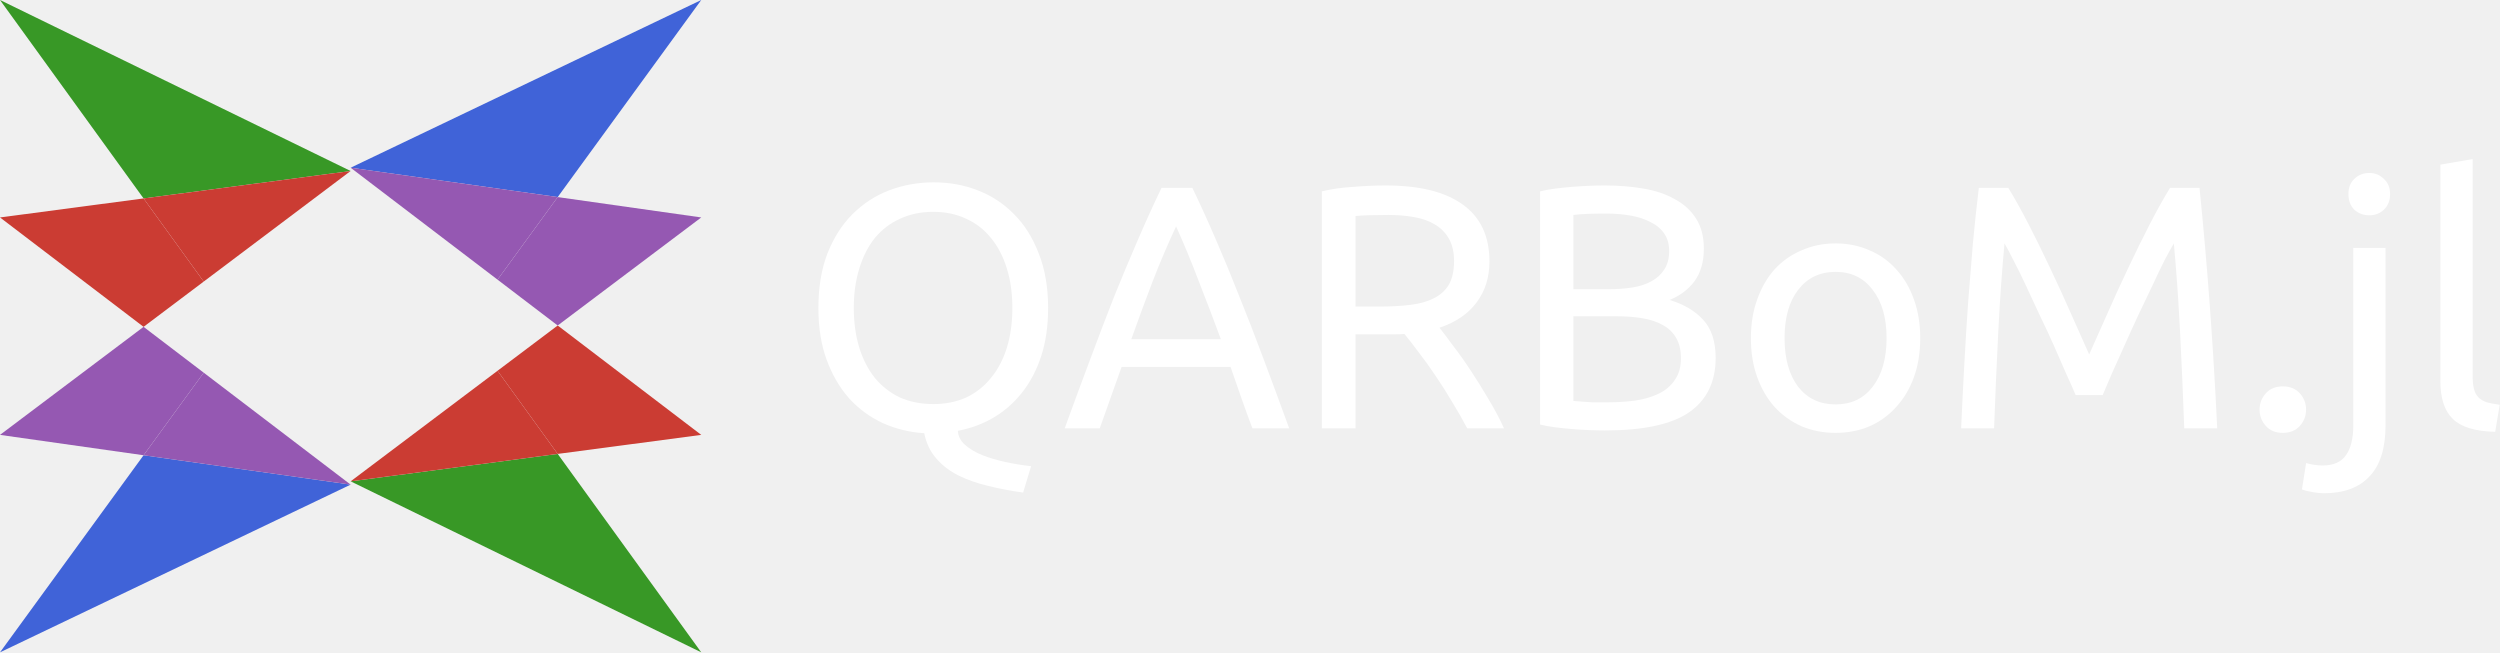
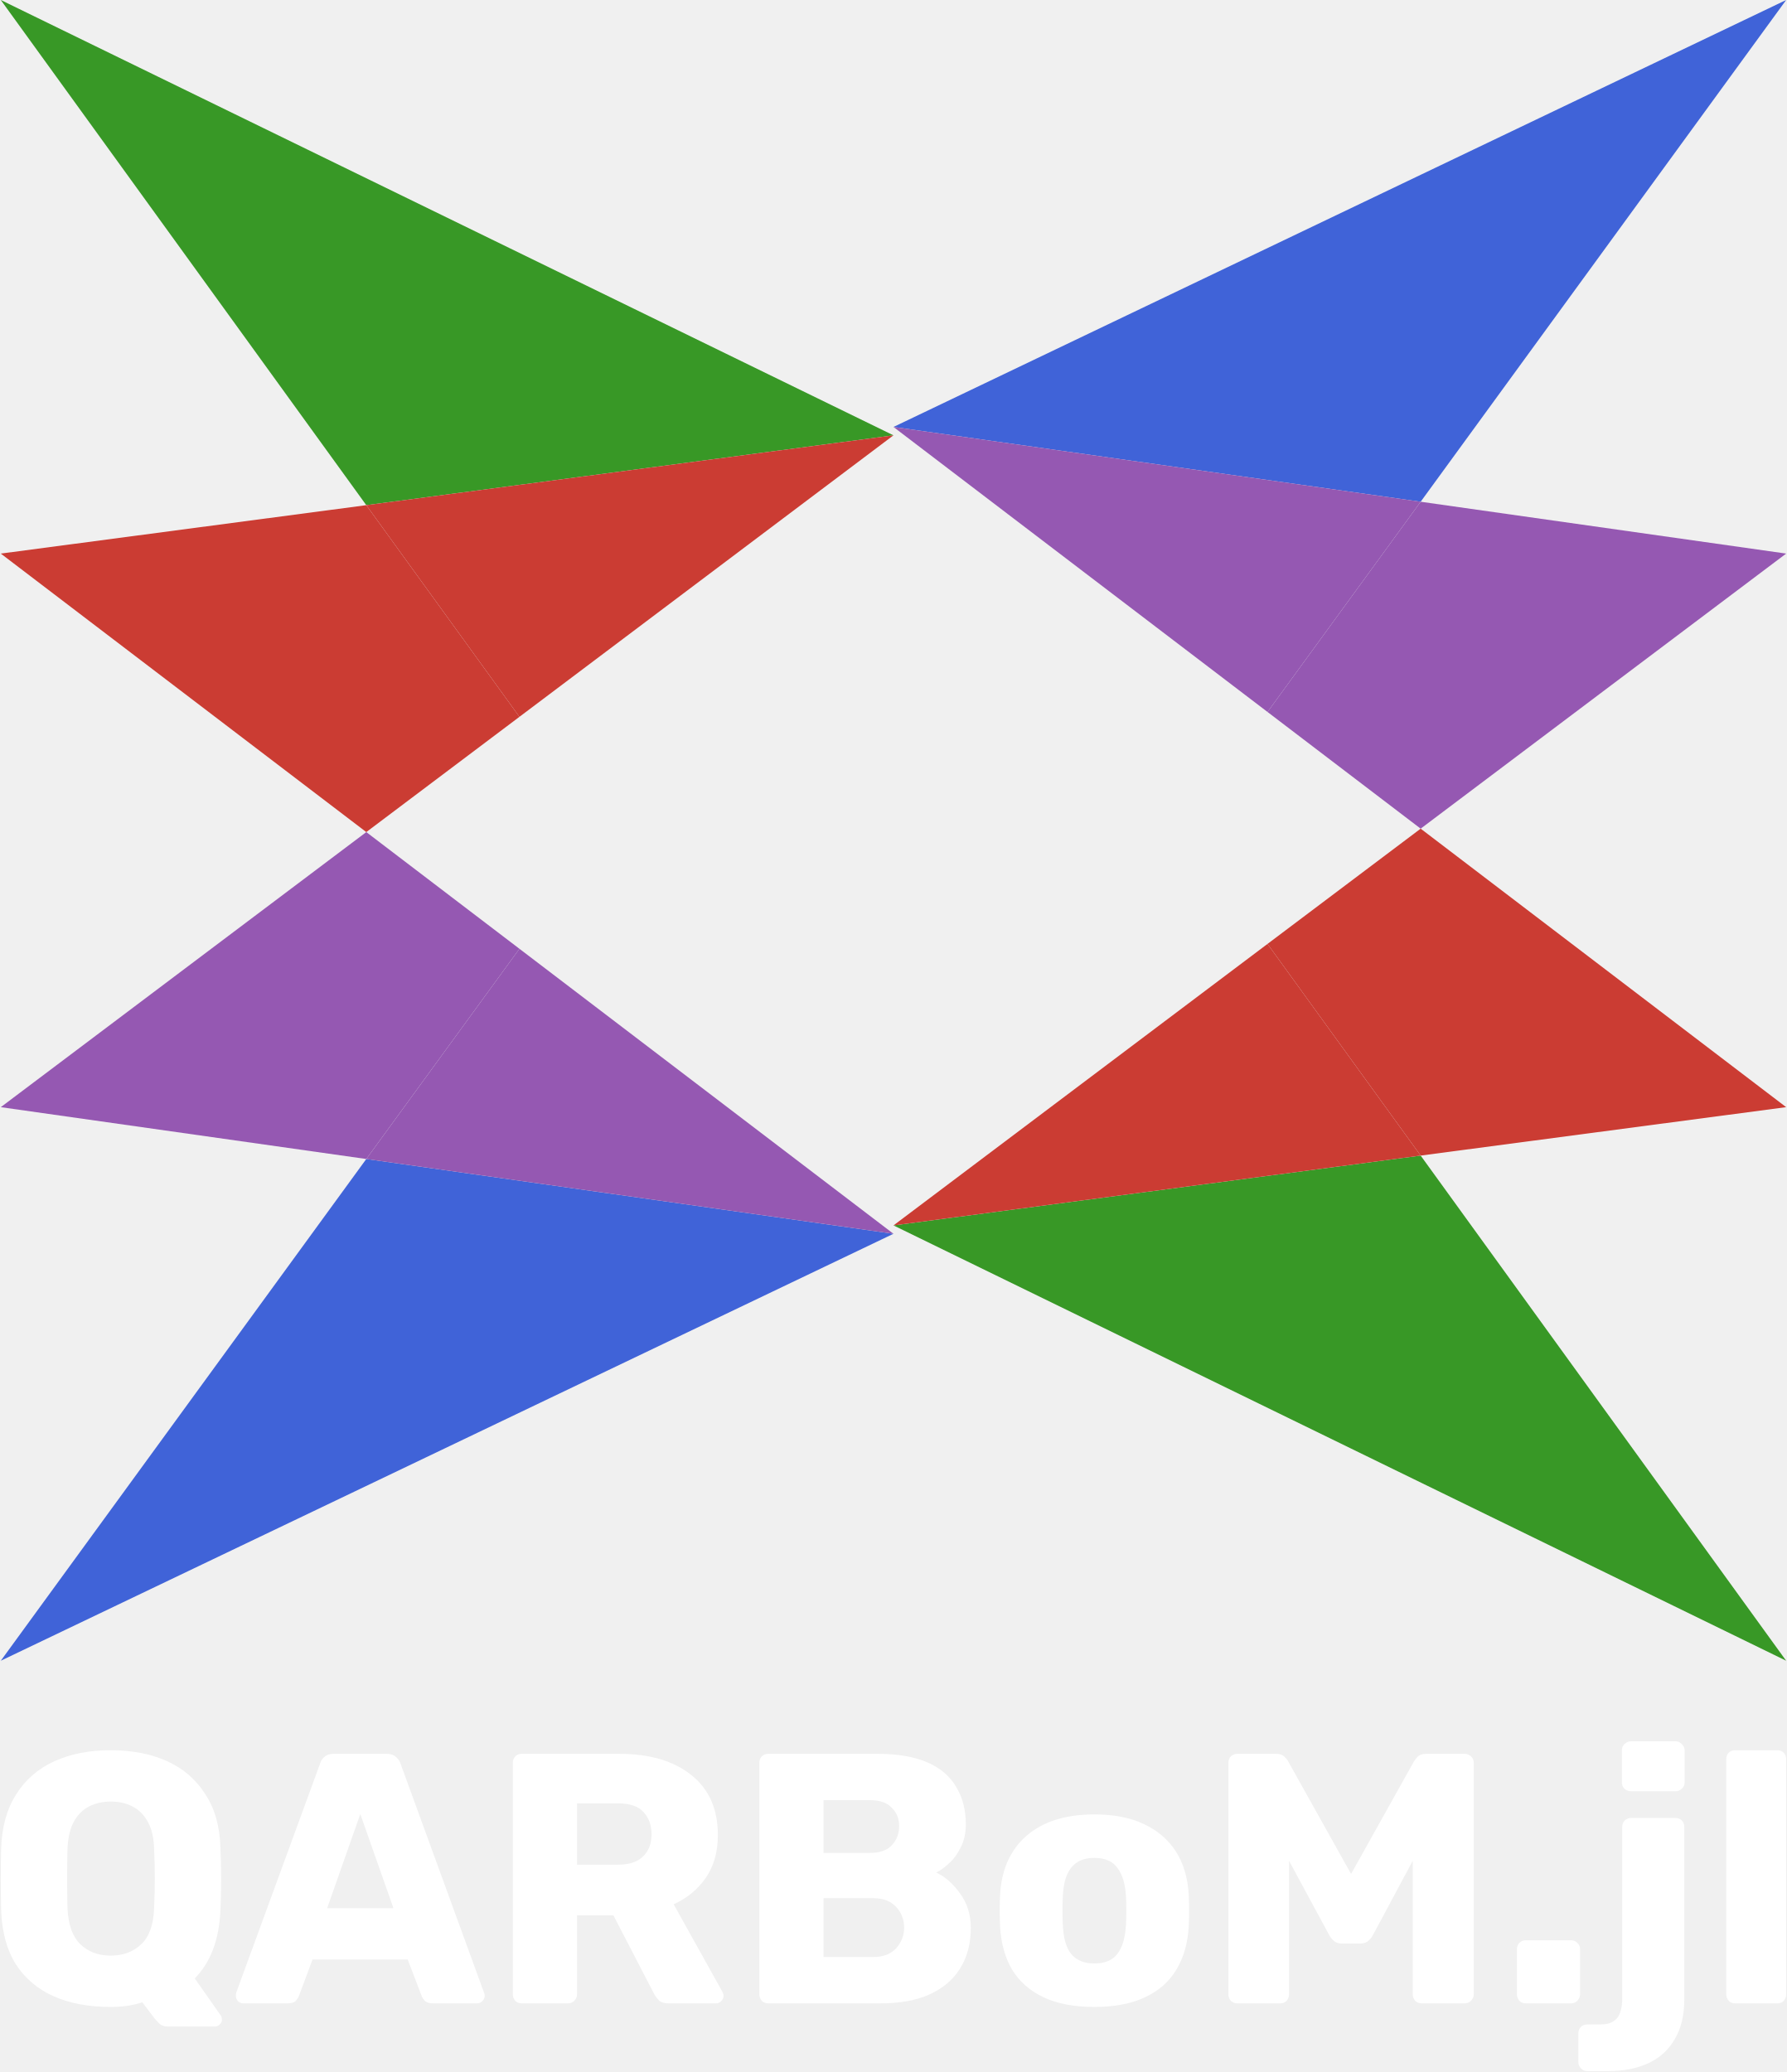
- <svg xmlns="http://www.w3.org/2000/svg" width="6082" height="1587" viewBox="0 0 6082 1587" fill="none">
-   <path d="M349.255 795.138L853 416L495.592 684.998L349.255 795.138Z" fill="#9558B2" />
-   <path d="M495.592 906.65L853 1179L349.255 795.138L495.592 906.65Z" fill="#CB3C33" />
-   <path d="M853 416L0 0L349.255 482.733L853 416Z" fill="#389826" />
-   <path d="M0 1587L853 1179L349.255 1107.54L0 1587Z" fill="#4063D8" />
-   <path d="M495.592 684.998L853 416L349.255 482.733L495.592 684.998Z" fill="#CB3C33" />
-   <path fill-rule="evenodd" clip-rule="evenodd" d="M0 529L349.255 482.733L495.592 684.998L349.255 795.138L0 529Z" fill="#CB3C33" />
-   <path d="M495.592 906.65L349.255 795.138L0 1058L349.255 1107.54L495.592 906.65Z" fill="#9558B2" />
-   <path d="M853 1179L495.592 906.65L349.255 1107.54L853 1179Z" fill="#9558B2" />
-   <path d="M1356.75 791.862L853 1171L1210.41 902.002L1356.75 791.862Z" fill="#9558B2" />
-   <path d="M1210.41 680.35L853 408L1356.75 791.862L1210.41 680.35Z" fill="#CB3C33" />
-   <path d="M853 1171L1706 1587L1356.75 1104.27L853 1171Z" fill="#389826" />
-   <path d="M1706 0L853 408L1356.75 479.457L1706 0Z" fill="#4063D8" />
-   <path d="M1210.41 902.002L853 1171L1356.75 1104.27L1210.41 902.002Z" fill="#CB3C33" />
-   <path fill-rule="evenodd" clip-rule="evenodd" d="M1706 1058L1356.75 1104.27L1210.41 902.002L1356.75 791.862L1706 1058Z" fill="#CB3C33" />
-   <path d="M1210.41 680.35L1356.75 791.862L1706 529L1356.75 479.457L1210.41 680.35Z" fill="#9558B2" />
-   <path d="M853 408L1210.41 680.35L1356.75 479.457L853 408Z" fill="#9558B2" />
-   <path d="M6070.31 1050.55C6021.91 1049.43 5987.58 1039.02 5967.32 1019.32C5947.06 999.622 5936.93 968.95 5936.93 927.304V400.538L6015.44 387.031V914.641C6015.44 927.586 6016.56 938.278 6018.81 946.72C6021.07 955.162 6024.72 961.915 6029.79 966.98C6034.85 972.045 6041.61 975.985 6050.05 978.799C6058.49 981.05 6068.9 983.02 6081.28 984.708L6070.31 1050.55Z" fill="white" />
-   <path d="M5653.35 1199.97C5646.59 1199.97 5637.87 1199.13 5627.18 1197.44C5616.48 1195.75 5607.48 1193.5 5600.16 1190.69L5610.29 1126.53C5615.92 1128.22 5622.39 1129.62 5629.71 1130.75C5637.02 1131.87 5643.78 1132.44 5649.97 1132.44C5676.98 1132.44 5696.12 1124 5707.37 1107.11C5719.19 1090.79 5725.1 1066.59 5725.1 1034.51V603.139H5803.61V1033.67C5803.61 1089.95 5790.66 1131.59 5764.78 1158.61C5739.45 1186.18 5702.31 1199.97 5653.35 1199.97ZM5763.93 523.786C5749.86 523.786 5737.76 519.284 5727.63 510.28C5718.07 500.712 5713.28 488.05 5713.28 472.292C5713.28 456.534 5718.07 444.152 5727.63 435.148C5737.76 425.581 5749.86 420.797 5763.93 420.797C5778 420.797 5789.82 425.581 5799.39 435.148C5809.52 444.152 5814.58 456.534 5814.58 472.292C5814.58 488.05 5809.52 500.712 5799.39 510.28C5789.82 519.284 5778 523.786 5763.93 523.786Z" fill="white" />
-   <path d="M5610.22 996.529C5610.22 1011.72 5605.15 1024.95 5595.02 1036.2C5584.89 1047.46 5571.1 1053.09 5553.66 1053.09C5536.21 1053.09 5522.42 1047.46 5512.29 1036.2C5502.16 1024.95 5497.1 1011.72 5497.1 996.529C5497.1 981.333 5502.16 968.108 5512.29 956.852C5522.42 945.597 5536.21 939.969 5553.66 939.969C5571.1 939.969 5584.89 945.597 5595.02 956.852C5605.15 968.108 5610.22 981.333 5610.22 996.529Z" fill="white" />
-   <path d="M5049.6 961.071C5043.98 947.564 5036.38 930.399 5026.81 909.576C5017.81 888.753 5007.96 866.242 4997.26 842.042C4986.57 817.842 4975.03 793.08 4962.65 767.755C4950.83 741.866 4939.58 717.667 4928.89 695.155C4918.19 672.081 4908.06 651.54 4898.5 633.531C4889.49 615.521 4882.18 601.733 4876.55 592.166C4870.36 658.574 4865.29 730.611 4861.35 808.275C4857.41 885.376 4854.04 963.322 4851.22 1042.11H4771.03C4773.28 991.461 4775.81 940.529 4778.62 889.316C4781.44 837.54 4784.53 786.889 4787.91 737.364C4791.85 687.276 4795.79 638.596 4799.73 591.322C4804.23 544.048 4809.01 499.306 4814.08 457.098H4885.83C4901.03 481.86 4917.35 511.125 4934.8 544.892C4952.24 578.659 4969.69 614.114 4987.13 651.258C5004.58 687.839 5021.46 724.702 5037.79 761.845C5054.11 798.426 5069.02 831.912 5082.53 862.302C5096.03 831.912 5110.95 798.426 5127.27 761.845C5143.59 724.702 5160.47 687.839 5177.92 651.258C5195.36 614.114 5212.81 578.659 5230.26 544.892C5247.7 511.125 5264.02 481.86 5279.22 457.098H5350.97C5370.11 645.63 5384.46 840.635 5394.03 1042.11H5313.83C5311.02 963.322 5307.64 885.376 5303.7 808.275C5299.76 730.611 5294.7 658.574 5288.51 592.166C5282.88 601.733 5275.28 615.521 5265.71 633.531C5256.71 651.54 5246.86 672.081 5236.17 695.155C5225.47 717.667 5213.94 741.866 5201.56 767.755C5189.74 793.08 5178.48 817.842 5167.79 842.042C5157.1 866.242 5146.97 888.753 5137.4 909.576C5128.39 930.399 5121.08 947.564 5115.45 961.071H5049.6Z" fill="white" />
-   <path d="M4671.54 822.624C4671.54 857.517 4666.48 889.033 4656.35 917.172C4646.22 945.311 4631.87 969.511 4613.3 989.771C4595.29 1010.03 4573.62 1025.79 4548.29 1037.05C4522.97 1047.74 4495.39 1053.08 4465.56 1053.08C4435.74 1053.08 4408.16 1047.74 4382.84 1037.05C4357.51 1025.79 4335.56 1010.03 4316.99 989.771C4298.98 969.511 4284.91 945.311 4274.78 917.172C4264.65 889.033 4259.59 857.517 4259.59 822.624C4259.59 788.294 4264.65 757.06 4274.78 728.921C4284.91 700.219 4298.98 675.738 4316.99 655.477C4335.56 635.217 4357.51 619.741 4382.84 609.048C4408.16 597.792 4435.74 592.164 4465.56 592.164C4495.39 592.164 4522.97 597.792 4548.29 609.048C4573.62 619.741 4595.29 635.217 4613.3 655.477C4631.87 675.738 4646.22 700.219 4656.35 728.921C4666.48 757.06 4671.54 788.294 4671.54 822.624ZM4589.66 822.624C4589.66 773.099 4578.4 733.986 4555.89 705.284C4533.94 676.019 4503.83 661.387 4465.56 661.387C4427.3 661.387 4396.91 676.019 4374.39 705.284C4352.45 733.986 4341.47 773.099 4341.47 822.624C4341.47 872.149 4352.45 911.544 4374.39 940.809C4396.91 969.511 4427.3 983.862 4465.56 983.862C4503.83 983.862 4533.94 969.511 4555.89 940.809C4578.4 911.544 4589.66 872.149 4589.66 822.624Z" fill="white" />
-   <path d="M3904.54 1047.18C3892.72 1047.18 3879.78 1046.89 3865.71 1046.33C3852.2 1045.77 3838.42 1044.92 3824.35 1043.8C3810.84 1042.67 3797.33 1041.27 3783.83 1039.58C3770.32 1037.89 3757.94 1035.64 3746.68 1032.83V465.539C3757.94 462.725 3770.32 460.473 3783.83 458.785C3797.33 457.097 3810.84 455.69 3824.35 454.564C3838.42 453.439 3852.2 452.594 3865.71 452.032C3879.22 451.469 3891.88 451.188 3903.7 451.188C3937.47 451.188 3968.98 453.72 3998.25 458.785C4028.07 463.85 4053.68 472.573 4075.07 484.955C4097.01 496.773 4114.18 512.531 4126.56 532.228C4138.94 551.926 4145.13 576.126 4145.13 604.828C4145.13 636.906 4137.54 663.357 4122.34 684.18C4107.14 704.44 4086.88 719.636 4061.56 729.766C4095.89 739.896 4123.18 755.935 4143.44 777.884C4163.7 799.832 4173.83 830.786 4173.83 870.743C4173.83 929.273 4152.17 973.451 4108.83 1003.28C4066.06 1032.54 3997.96 1047.18 3904.54 1047.18ZM3827.72 769.442V975.421C3833.91 975.984 3841.23 976.547 3849.67 977.109C3856.99 977.672 3865.43 978.235 3875 978.798C3885.13 978.798 3896.66 978.798 3909.61 978.798C3933.81 978.798 3956.6 977.391 3977.99 974.577C3999.93 971.2 4019.07 965.572 4035.39 957.693C4051.71 949.814 4064.65 938.84 4074.22 924.771C4084.35 910.701 4089.42 892.973 4089.42 871.587C4089.42 852.453 4085.76 836.413 4078.44 823.469C4071.13 809.963 4060.43 799.27 4046.36 791.391C4032.86 783.512 4016.54 777.884 3997.4 774.507C3978.27 771.13 3956.88 769.442 3933.24 769.442H3827.72ZM3827.72 703.596H3913.83C3934.09 703.596 3953.22 702.189 3971.23 699.375C3989.24 696.561 4004.72 691.496 4017.66 684.18C4031.17 676.864 4041.58 667.297 4048.9 655.478C4056.78 643.66 4060.72 628.746 4060.72 610.737C4060.72 593.853 4056.78 579.784 4048.9 568.528C4041.02 556.71 4030.04 547.424 4015.97 540.67C4002.47 533.354 3986.43 528.008 3967.86 524.631C3949.28 521.254 3929.59 519.566 3908.76 519.566C3887.94 519.566 3871.62 519.847 3859.8 520.41C3847.98 520.973 3837.29 521.817 3827.72 522.943V703.596Z" fill="white" />
-   <path d="M3501.95 797.3C3510.96 808.556 3522.21 823.469 3535.72 842.041C3549.79 860.05 3564.14 880.311 3578.77 902.822C3593.4 924.771 3607.75 947.845 3621.82 972.044C3636.46 996.244 3648.84 1019.6 3658.97 1042.11H3569.49C3558.23 1020.73 3545.85 999.058 3532.34 977.109C3519.4 955.161 3506.17 934.338 3492.67 914.64C3479.16 894.38 3465.65 875.527 3452.14 858.081C3439.2 840.634 3427.38 825.439 3416.69 812.495C3409.37 813.058 3401.78 813.339 3393.9 813.339C3386.58 813.339 3378.98 813.339 3371.1 813.339H3297.66V1042.11H3215.78V465.539C3238.85 459.911 3264.46 456.253 3292.6 454.564C3321.3 452.313 3347.47 451.188 3371.1 451.188C3453.27 451.188 3515.74 466.664 3558.51 497.617C3601.85 528.57 3623.51 574.719 3623.51 636.062C3623.51 674.894 3613.1 708.099 3592.28 735.675C3572.02 763.251 3541.91 783.793 3501.95 797.3ZM3377.86 522.943C3342.96 522.943 3316.23 523.787 3297.66 525.475V745.805H3355.91C3384.05 745.805 3409.37 744.398 3431.88 741.584C3454.4 738.77 3473.25 733.424 3488.44 725.545C3504.2 717.666 3516.3 706.692 3524.74 692.622C3533.19 677.99 3537.41 658.855 3537.41 635.218C3537.41 613.269 3533.19 594.979 3524.74 580.346C3516.3 565.714 3504.77 554.177 3490.13 545.735C3476.06 537.294 3459.18 531.384 3439.48 528.008C3420.35 524.631 3399.81 522.943 3377.86 522.943Z" fill="white" />
-   <path d="M3046.87 1042.11C3037.3 1016.79 3028.3 992.024 3019.85 967.824C3011.41 943.062 3002.69 918.018 2993.68 892.693H2728.61L2675.43 1042.11H2590.17C2612.68 980.206 2633.78 923.083 2653.48 870.744C2673.18 817.842 2692.31 767.755 2710.89 720.481C2730.02 673.207 2748.87 628.184 2767.45 585.412C2786.02 542.078 2805.43 499.306 2825.69 457.098H2900.82C2921.09 499.306 2940.5 542.078 2959.07 585.412C2977.64 628.184 2996.22 673.207 3014.79 720.481C3033.92 767.755 3053.34 817.842 3073.04 870.744C3092.73 923.083 3113.84 980.206 3136.35 1042.11H3046.87ZM2970.05 825.159C2952.04 776.196 2934.03 728.922 2916.02 683.337C2898.57 637.189 2880.28 593.01 2861.15 550.801C2841.45 593.01 2822.6 637.189 2804.59 683.337C2787.14 728.922 2769.7 776.196 2752.25 825.159H2970.05Z" fill="white" />
-   <path d="M1991 749.182C1991 699.094 1998.32 654.915 2012.95 616.646C2028.14 578.377 2048.4 546.579 2073.73 521.254C2099.62 495.366 2129.44 475.95 2163.21 463.006C2197.54 450.062 2233.84 443.59 2272.11 443.59C2309.82 443.59 2345.27 450.062 2378.48 463.006C2412.24 475.95 2441.79 495.366 2467.12 521.254C2492.44 546.579 2512.42 578.377 2527.05 616.646C2542.25 654.915 2549.84 699.094 2549.84 749.182C2549.84 793.079 2544.22 832.192 2532.96 866.522C2521.71 900.852 2505.95 930.68 2485.69 956.005C2465.99 980.767 2442.63 1001.03 2415.62 1016.79C2389.17 1031.98 2360.75 1042.39 2330.36 1048.02C2330.92 1060.96 2336.55 1072.22 2347.24 1081.79C2358.5 1091.92 2372.57 1100.36 2389.45 1107.11C2406.33 1113.87 2425.19 1119.49 2446.01 1124C2466.83 1128.5 2487.66 1131.88 2508.48 1134.13L2489.06 1198.28C2459.8 1194.34 2431.66 1189 2404.65 1182.24C2378.2 1176.05 2354 1167.61 2332.05 1156.92C2310.66 1146.23 2292.65 1132.44 2278.02 1115.55C2263.39 1099.23 2253.54 1078.69 2248.47 1053.93C2213.02 1051.68 2179.53 1043.52 2148.02 1029.45C2116.5 1014.82 2089.21 994.837 2066.13 969.512C2043.06 943.624 2024.77 912.389 2011.26 875.808C1997.75 839.227 1991 797.018 1991 749.182ZM2077.11 749.182C2077.11 784.637 2081.61 816.997 2090.61 846.262C2099.62 874.964 2112.28 899.445 2128.6 919.705C2145.48 939.966 2165.74 955.724 2189.38 966.979C2213.58 977.672 2240.59 983.019 2270.42 983.019C2300.25 983.019 2326.98 977.672 2350.62 966.979C2374.26 955.724 2394.23 939.966 2410.56 919.705C2427.44 899.445 2440.38 874.964 2449.39 846.262C2458.39 816.997 2462.89 784.637 2462.89 749.182C2462.89 713.726 2458.39 681.648 2449.39 652.946C2440.38 623.681 2427.44 598.918 2410.56 578.658C2394.23 558.398 2374.26 542.921 2350.62 532.228C2326.98 520.973 2300.25 515.345 2270.42 515.345C2240.59 515.345 2213.58 520.973 2189.38 532.228C2165.74 542.921 2145.48 558.398 2128.6 578.658C2112.28 598.918 2099.62 623.681 2090.61 652.946C2081.61 681.648 2077.11 713.726 2077.11 749.182Z" fill="white" />
+ <svg xmlns="http://www.w3.org/2000/svg" width="1707" height="1980" viewBox="0 0 1707 1980" fill="none">
+   <path d="M350.005 795.138L853.75 416L496.343 684.998L350.005 795.138Z" fill="#9558B2" />
+   <path d="M496.343 906.65L853.75 1179L350.005 795.138L496.343 906.65Z" fill="#CB3C33" />
+   <path d="M853.75 416L0.75 0L350.005 482.733L853.75 416Z" fill="#389826" />
+   <path d="M0.75 1587L853.75 1179L350.005 1107.54L0.75 1587Z" fill="#4063D8" />
+   <path d="M496.343 684.998L853.75 416L350.005 482.733L496.343 684.998Z" fill="#CB3C33" />
+   <path fill-rule="evenodd" clip-rule="evenodd" d="M0.75 529L350.005 482.733L496.343 684.998L350.005 795.138L0.75 529Z" fill="#CB3C33" />
+   <path d="M496.343 906.65L350.005 795.138L0.75 1058L350.005 1107.54L496.343 906.65Z" fill="#9558B2" />
+   <path d="M853.75 1179L496.343 906.65L350.005 1107.54L853.75 1179Z" fill="#9558B2" />
+   <path d="M1357.5 791.862L853.75 1171L1211.16 902.002L1357.5 791.862Z" fill="#9558B2" />
+   <path d="M1211.16 680.35L853.75 408L1357.5 791.862L1211.16 680.35Z" fill="#CB3C33" />
+   <path d="M853.75 1171L1706.75 1587L1357.5 1104.27L853.75 1171Z" fill="#389826" />
+   <path d="M1706.75 9.45926e-05L853.75 408L1357.5 479.457L1706.75 9.45926e-05Z" fill="#4063D8" />
+   <path d="M1211.16 902.002L853.75 1171L1357.5 1104.27L1211.16 902.002Z" fill="#CB3C33" />
+   <path fill-rule="evenodd" clip-rule="evenodd" d="M1706.75 1058L1357.5 1104.27L1211.16 902.002L1357.5 791.862L1706.75 1058Z" fill="#CB3C33" />
+   <path d="M1211.16 680.35L1357.5 791.862L1706.75 529L1357.5 479.457L1211.16 680.35Z" fill="#9558B2" />
+   <path d="M853.75 408L1211.16 680.35L1357.5 479.457L853.75 408Z" fill="#9558B2" />
+   <path d="M1658.03 1914.43C1655.53 1914.43 1653.49 1913.63 1651.9 1912.04C1650.31 1910.22 1649.51 1908.18 1649.51 1905.91V1681.04C1649.51 1678.54 1650.31 1676.49 1651.9 1674.9C1653.49 1673.31 1655.53 1672.52 1658.03 1672.52H1698.23C1700.73 1672.52 1702.78 1673.31 1704.37 1674.9C1705.96 1676.49 1706.75 1678.54 1706.75 1681.04V1905.91C1706.75 1908.18 1705.96 1910.22 1704.37 1912.04C1702.78 1913.63 1700.73 1914.43 1698.23 1914.43H1658.03Z" fill="white" />
+   <path d="M1516.72 1979.16C1514.22 1979.16 1512.18 1978.25 1510.59 1976.43C1509 1974.84 1508.2 1972.91 1508.2 1970.64V1943.04C1508.2 1940.55 1509 1938.5 1510.59 1936.91C1512.18 1935.32 1514.22 1934.53 1516.72 1934.53H1529.33C1535.01 1934.53 1539.32 1933.39 1542.27 1931.12C1545.23 1929.07 1547.27 1926.12 1548.41 1922.26C1549.54 1918.63 1550.11 1914.42 1550.11 1909.65V1745.77C1550.11 1743.27 1550.91 1741.23 1552.5 1739.64C1554.31 1738.05 1556.36 1737.25 1558.63 1737.25H1600.88C1603.38 1737.25 1605.42 1738.05 1607.01 1739.64C1608.6 1741.23 1609.39 1743.27 1609.39 1745.77V1911.02C1609.39 1925.78 1606.44 1938.16 1600.54 1948.15C1594.86 1958.38 1586.57 1966.1 1575.66 1971.32C1564.76 1976.55 1551.47 1979.16 1535.8 1979.16H1516.72ZM1558.29 1711.7C1556.02 1711.7 1553.97 1710.9 1552.16 1709.31C1550.57 1707.72 1549.77 1705.68 1549.77 1703.18V1672.52C1549.77 1670.25 1550.57 1668.32 1552.16 1666.73C1553.97 1664.91 1556.02 1664 1558.29 1664H1601.22C1603.49 1664 1605.42 1664.91 1607.01 1666.73C1608.83 1668.32 1609.74 1670.25 1609.74 1672.52V1703.18C1609.74 1705.68 1608.83 1707.72 1607.01 1709.31C1605.42 1710.9 1603.49 1711.7 1601.22 1711.7H1558.29Z" fill="white" />
+   <path d="M1458.02 1914.42C1455.52 1914.42 1453.48 1913.63 1451.89 1912.04C1450.3 1910.22 1449.5 1908.18 1449.5 1905.91V1862.64C1449.5 1860.14 1450.3 1858.09 1451.89 1856.5C1453.48 1854.91 1455.52 1854.12 1458.02 1854.12H1501.29C1503.56 1854.12 1505.49 1854.91 1507.08 1856.5C1508.9 1858.09 1509.81 1860.14 1509.81 1862.64V1905.91C1509.81 1908.18 1508.9 1910.22 1507.08 1912.04C1505.49 1913.63 1503.56 1914.42 1501.29 1914.42H1458.02Z" fill="white" />
+   <path d="M1182.31 1914.42C1180.04 1914.42 1178 1913.63 1176.18 1912.04C1174.59 1910.22 1173.8 1908.18 1173.8 1905.91V1684.44C1173.8 1681.95 1174.59 1679.9 1176.18 1678.31C1178 1676.72 1180.04 1675.93 1182.31 1675.93H1219.11C1222.97 1675.93 1225.81 1676.95 1227.63 1678.99C1229.45 1680.81 1230.58 1682.29 1231.04 1683.42L1291 1790.75L1350.97 1683.42C1351.65 1682.29 1352.78 1680.81 1354.37 1678.99C1356.19 1676.95 1359.03 1675.93 1362.89 1675.93H1399.35C1401.85 1675.93 1403.89 1676.72 1405.48 1678.31C1407.3 1679.9 1408.21 1681.95 1408.21 1684.44V1905.91C1408.21 1908.18 1407.3 1910.22 1405.48 1912.04C1403.89 1913.63 1401.85 1914.42 1399.35 1914.42H1358.8C1356.31 1914.42 1354.15 1913.63 1352.33 1912.04C1350.74 1910.22 1349.95 1908.18 1349.95 1905.91V1778.14L1311.79 1849.35C1310.65 1851.39 1309.17 1853.21 1307.36 1854.8C1305.54 1856.39 1303.04 1857.19 1299.86 1857.19H1282.14C1278.96 1857.19 1276.47 1856.39 1274.65 1854.8C1272.83 1853.21 1271.35 1851.39 1270.22 1849.35L1231.72 1778.14V1905.91C1231.72 1908.18 1230.92 1910.22 1229.33 1912.04C1227.74 1913.63 1225.7 1914.42 1223.2 1914.42H1182.31Z" fill="white" />
+   <path d="M1045.57 1917.83C1026.49 1917.83 1010.37 1914.77 997.193 1908.63C984.246 1902.5 974.252 1893.76 967.21 1882.4C960.396 1870.81 956.534 1857.07 955.626 1841.17C955.399 1836.63 955.285 1831.52 955.285 1825.84C955.285 1819.93 955.399 1814.82 955.626 1810.51C956.534 1794.38 960.623 1780.64 967.892 1769.28C975.16 1757.92 985.268 1749.18 998.215 1743.05C1011.39 1736.91 1027.18 1733.85 1045.57 1733.85C1064.2 1733.85 1079.99 1736.91 1092.93 1743.05C1106.11 1749.18 1116.33 1757.92 1123.6 1769.28C1130.87 1780.64 1134.95 1794.38 1135.86 1810.51C1136.09 1814.82 1136.2 1819.93 1136.2 1825.84C1136.2 1831.52 1136.09 1836.63 1135.86 1841.17C1134.95 1857.07 1130.98 1870.81 1123.94 1882.4C1117.12 1893.76 1107.13 1902.5 1093.96 1908.63C1081.01 1914.77 1064.88 1917.83 1045.57 1917.83ZM1045.57 1876.27C1055.8 1876.27 1063.18 1873.2 1067.72 1867.07C1072.49 1860.93 1075.22 1851.73 1075.9 1839.47C1076.12 1836.06 1076.24 1831.52 1076.24 1825.84C1076.24 1820.16 1076.12 1815.62 1075.9 1812.21C1075.22 1800.17 1072.49 1791.09 1067.72 1784.95C1063.18 1778.59 1055.8 1775.41 1045.57 1775.41C1035.81 1775.41 1028.42 1778.59 1023.43 1784.95C1018.66 1791.09 1016.05 1800.17 1015.59 1812.21C1015.36 1815.62 1015.25 1820.16 1015.25 1825.84C1015.25 1831.52 1015.36 1836.06 1015.59 1839.47C1016.05 1851.73 1018.66 1860.93 1023.43 1867.07C1028.42 1873.2 1035.81 1876.27 1045.57 1876.27Z" fill="white" />
+   <path d="M734.127 1914.42C731.629 1914.42 729.584 1913.63 727.994 1912.04C726.404 1910.22 725.609 1908.18 725.609 1905.91V1684.44C725.609 1681.95 726.404 1679.9 727.994 1678.31C729.584 1676.72 731.629 1675.93 734.127 1675.93H838.045C857.579 1675.93 873.592 1678.65 886.085 1684.1C898.578 1689.55 907.777 1697.39 913.683 1707.61C919.816 1717.61 922.882 1729.53 922.882 1743.39C922.882 1751.56 921.292 1758.83 918.112 1765.19C915.159 1771.33 911.412 1776.44 906.869 1780.52C902.553 1784.61 898.464 1787.57 894.603 1789.38C903.234 1793.47 910.844 1800.17 917.431 1809.49C924.245 1818.8 927.652 1829.7 927.652 1842.19C927.652 1857.19 924.245 1870.13 917.431 1881.04C910.844 1891.71 901.077 1900 888.129 1905.91C875.41 1911.59 859.737 1914.42 841.111 1914.42H734.127ZM786.938 1870.13H834.297C844.064 1870.13 851.446 1867.29 856.443 1861.61C861.44 1855.94 863.939 1849.46 863.939 1842.19C863.939 1834.24 861.327 1827.54 856.103 1822.09C851.105 1816.64 843.837 1813.91 834.297 1813.91H786.938V1870.13ZM786.938 1770.64H831.23C840.543 1770.64 847.471 1768.26 852.014 1763.49C856.784 1758.49 859.169 1752.36 859.169 1745.09C859.169 1737.82 856.784 1731.92 852.014 1727.37C847.471 1722.6 840.543 1720.22 831.23 1720.22H786.938V1770.64Z" fill="white" />
+   <path d="M498.557 1914.42C496.058 1914.42 494.014 1913.63 492.424 1912.04C490.834 1910.22 490.039 1908.18 490.039 1905.91V1684.44C490.039 1681.95 490.834 1679.9 492.424 1678.31C494.014 1676.72 496.058 1675.93 498.557 1675.93H591.231C620.759 1675.93 643.928 1682.74 660.736 1696.37C677.545 1709.77 685.949 1728.85 685.949 1753.61C685.949 1769.74 682.088 1783.36 674.365 1794.49C666.642 1805.62 656.421 1814.03 643.701 1819.71L690.378 1903.52C691.06 1904.88 691.4 1906.13 691.4 1907.27C691.4 1909.09 690.605 1910.79 689.015 1912.38C687.653 1913.74 686.063 1914.42 684.246 1914.42H638.931C634.615 1914.42 631.435 1913.4 629.391 1911.36C627.346 1909.09 625.87 1907.04 624.961 1905.23L586.12 1830.27H551.367V1905.91C551.367 1908.18 550.459 1910.22 548.642 1912.04C547.052 1913.63 545.007 1914.42 542.509 1914.42H498.557ZM551.367 1781.89H590.549C601.225 1781.89 609.175 1779.28 614.399 1774.05C619.851 1768.83 622.576 1761.79 622.576 1752.93C622.576 1744.07 619.964 1736.91 614.74 1731.46C609.743 1726.01 601.679 1723.28 590.549 1723.28H551.367V1781.89Z" fill="white" />
+   <path d="M232.526 1914.42C230.709 1914.42 229.005 1913.74 227.415 1912.38C226.053 1910.79 225.371 1909.09 225.371 1907.27C225.371 1906.13 225.485 1905.11 225.712 1904.2L305.779 1685.47C306.461 1682.97 307.824 1680.81 309.868 1678.99C312.139 1676.95 315.206 1675.93 319.067 1675.93H369.493C373.354 1675.93 376.307 1676.95 378.351 1678.99C380.623 1680.81 382.099 1682.97 382.781 1685.47L462.507 1904.2C462.962 1905.11 463.189 1906.13 463.189 1907.27C463.189 1909.09 462.394 1910.79 460.804 1912.38C459.441 1913.74 457.737 1914.42 455.693 1914.42H413.785C410.378 1914.42 407.766 1913.63 405.949 1912.04C404.359 1910.22 403.337 1908.63 402.883 1907.27L389.595 1872.52H298.624L285.677 1907.27C285.223 1908.63 284.201 1910.22 282.611 1912.04C281.021 1913.63 278.295 1914.42 274.434 1914.42H232.526ZM312.594 1823.45H375.966L344.28 1733.51L312.594 1823.45Z" fill="white" />
+   <path d="M160.544 1936.57C156.91 1936.57 154.071 1935.55 152.027 1933.5C150.209 1931.68 148.733 1930.09 147.597 1928.73L136.013 1913.4C127.155 1916.35 117.047 1917.83 105.69 1917.83C84.793 1917.83 66.621 1914.42 51.175 1907.61C35.957 1900.79 23.919 1890.57 15.06 1876.94C6.429 1863.09 1.772 1845.83 1.091 1825.16C0.864 1815.39 0.75 1805.62 0.75 1795.85C0.75 1785.86 0.864 1775.98 1.091 1766.21C1.772 1745.77 6.542 1728.62 15.401 1714.76C24.259 1700.68 36.411 1690.12 51.857 1683.08C67.303 1676.04 85.247 1672.52 105.69 1672.52C126.36 1672.52 144.417 1676.04 159.863 1683.08C175.309 1690.12 187.461 1700.68 196.319 1714.76C205.405 1728.62 210.175 1745.77 210.629 1766.21C211.084 1775.98 211.311 1785.86 211.311 1795.85C211.311 1805.62 211.084 1815.39 210.629 1825.16C209.494 1853.32 201.316 1875.13 186.098 1890.57L210.97 1926.01C211.197 1926.23 211.424 1926.69 211.651 1927.37C211.879 1928.05 211.992 1928.73 211.992 1929.41C212.219 1931.23 211.651 1932.82 210.289 1934.18C208.926 1935.77 207.222 1936.57 205.178 1936.57H160.544ZM105.69 1868.77C117.728 1868.77 127.495 1865.13 134.991 1857.86C142.714 1850.59 146.802 1839.01 147.257 1823.11C147.711 1813.12 147.938 1803.69 147.938 1794.83C147.938 1785.97 147.711 1776.77 147.257 1767.23C147.029 1756.56 145.099 1747.93 141.464 1741.34C137.83 1734.53 132.947 1729.53 126.814 1726.35C120.908 1723.17 113.867 1721.58 105.69 1721.58C97.967 1721.58 91.039 1723.17 84.906 1726.35C78.773 1729.53 73.89 1734.53 70.255 1741.34C66.848 1747.93 64.918 1756.56 64.463 1767.23C64.236 1776.77 64.123 1785.97 64.123 1794.83C64.123 1803.69 64.236 1813.12 64.463 1823.11C65.145 1839.01 69.233 1850.59 76.729 1857.86C84.225 1865.13 93.878 1868.77 105.69 1868.77Z" fill="white" />
</svg>
